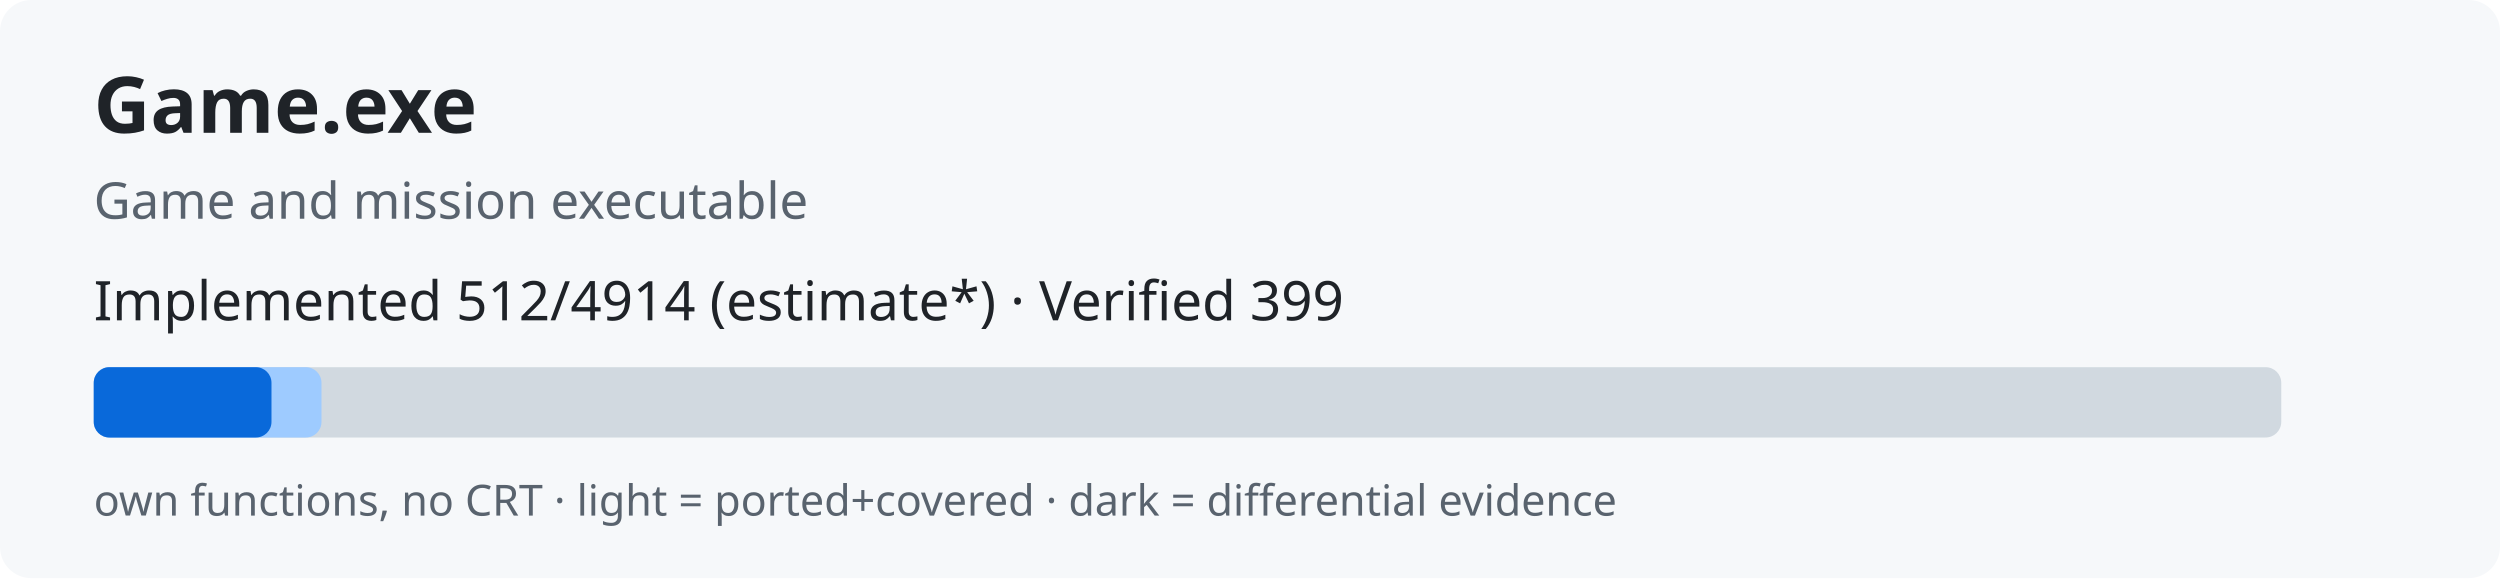
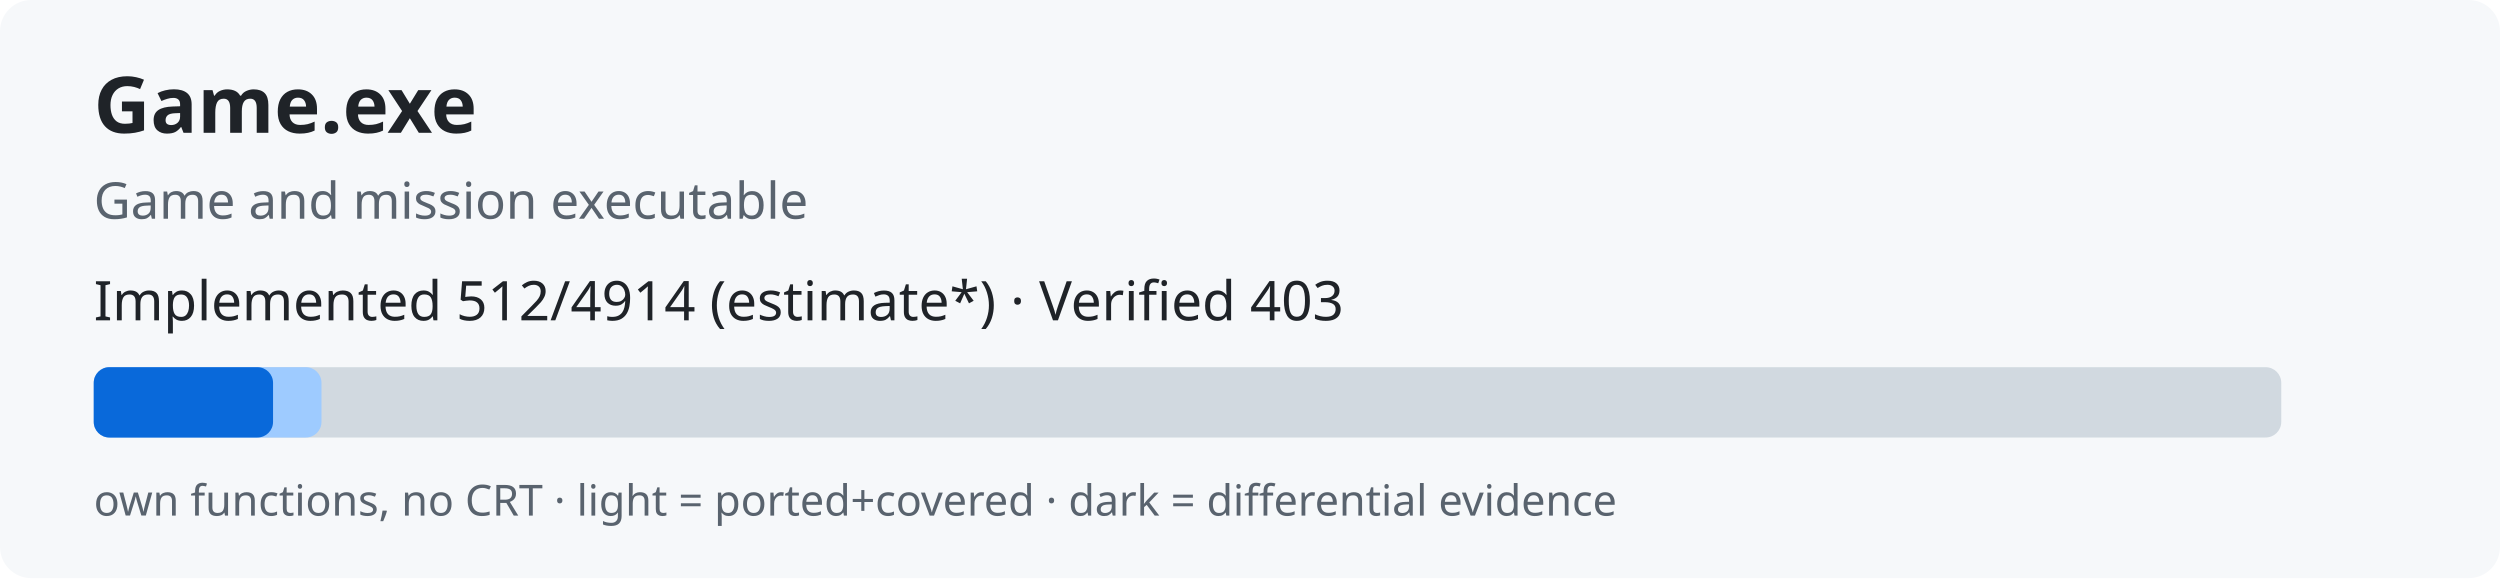
<svg xmlns="http://www.w3.org/2000/svg" width="640" height="148" role="img">
  <rect width="640" height="148" rx="8" fill="#f6f8fa" />
  <text x="24" y="34" font-family="sans-serif" font-size="20" font-weight="bold" fill="#1f2328">Game.exe</text>
  <text x="24" y="56" font-family="sans-serif" font-size="13" fill="#59636e">Game and mission executable</text>
-   <text x="24" y="82" font-family="sans-serif" font-size="14" fill="#1f2328">Implemented 512/4914 (estimate*) · Verified 399</text>
+   <text x="24" y="82" font-family="sans-serif" font-size="14" fill="#1f2328">Implemented 512/4914 (estimate*) · Verified 403</text>
  <rect x="24" y="94" width="560" height="18" rx="4" fill="#d1d9e0" />
  <rect x="24" y="94" width="58.3" height="18" rx="4" fill="#9ecbff" />
-   <rect x="24" y="94" width="45.5" height="18" rx="4" fill="#0969da" />
+   <rect x="24" y="94" width="45.9" height="18" rx="4" fill="#0969da" />
  <text x="24" y="132" font-family="sans-serif" font-size="11" fill="#59636e">own functions, no CRT · light = ported+covered · dark = differential evidence</text>
</svg>
